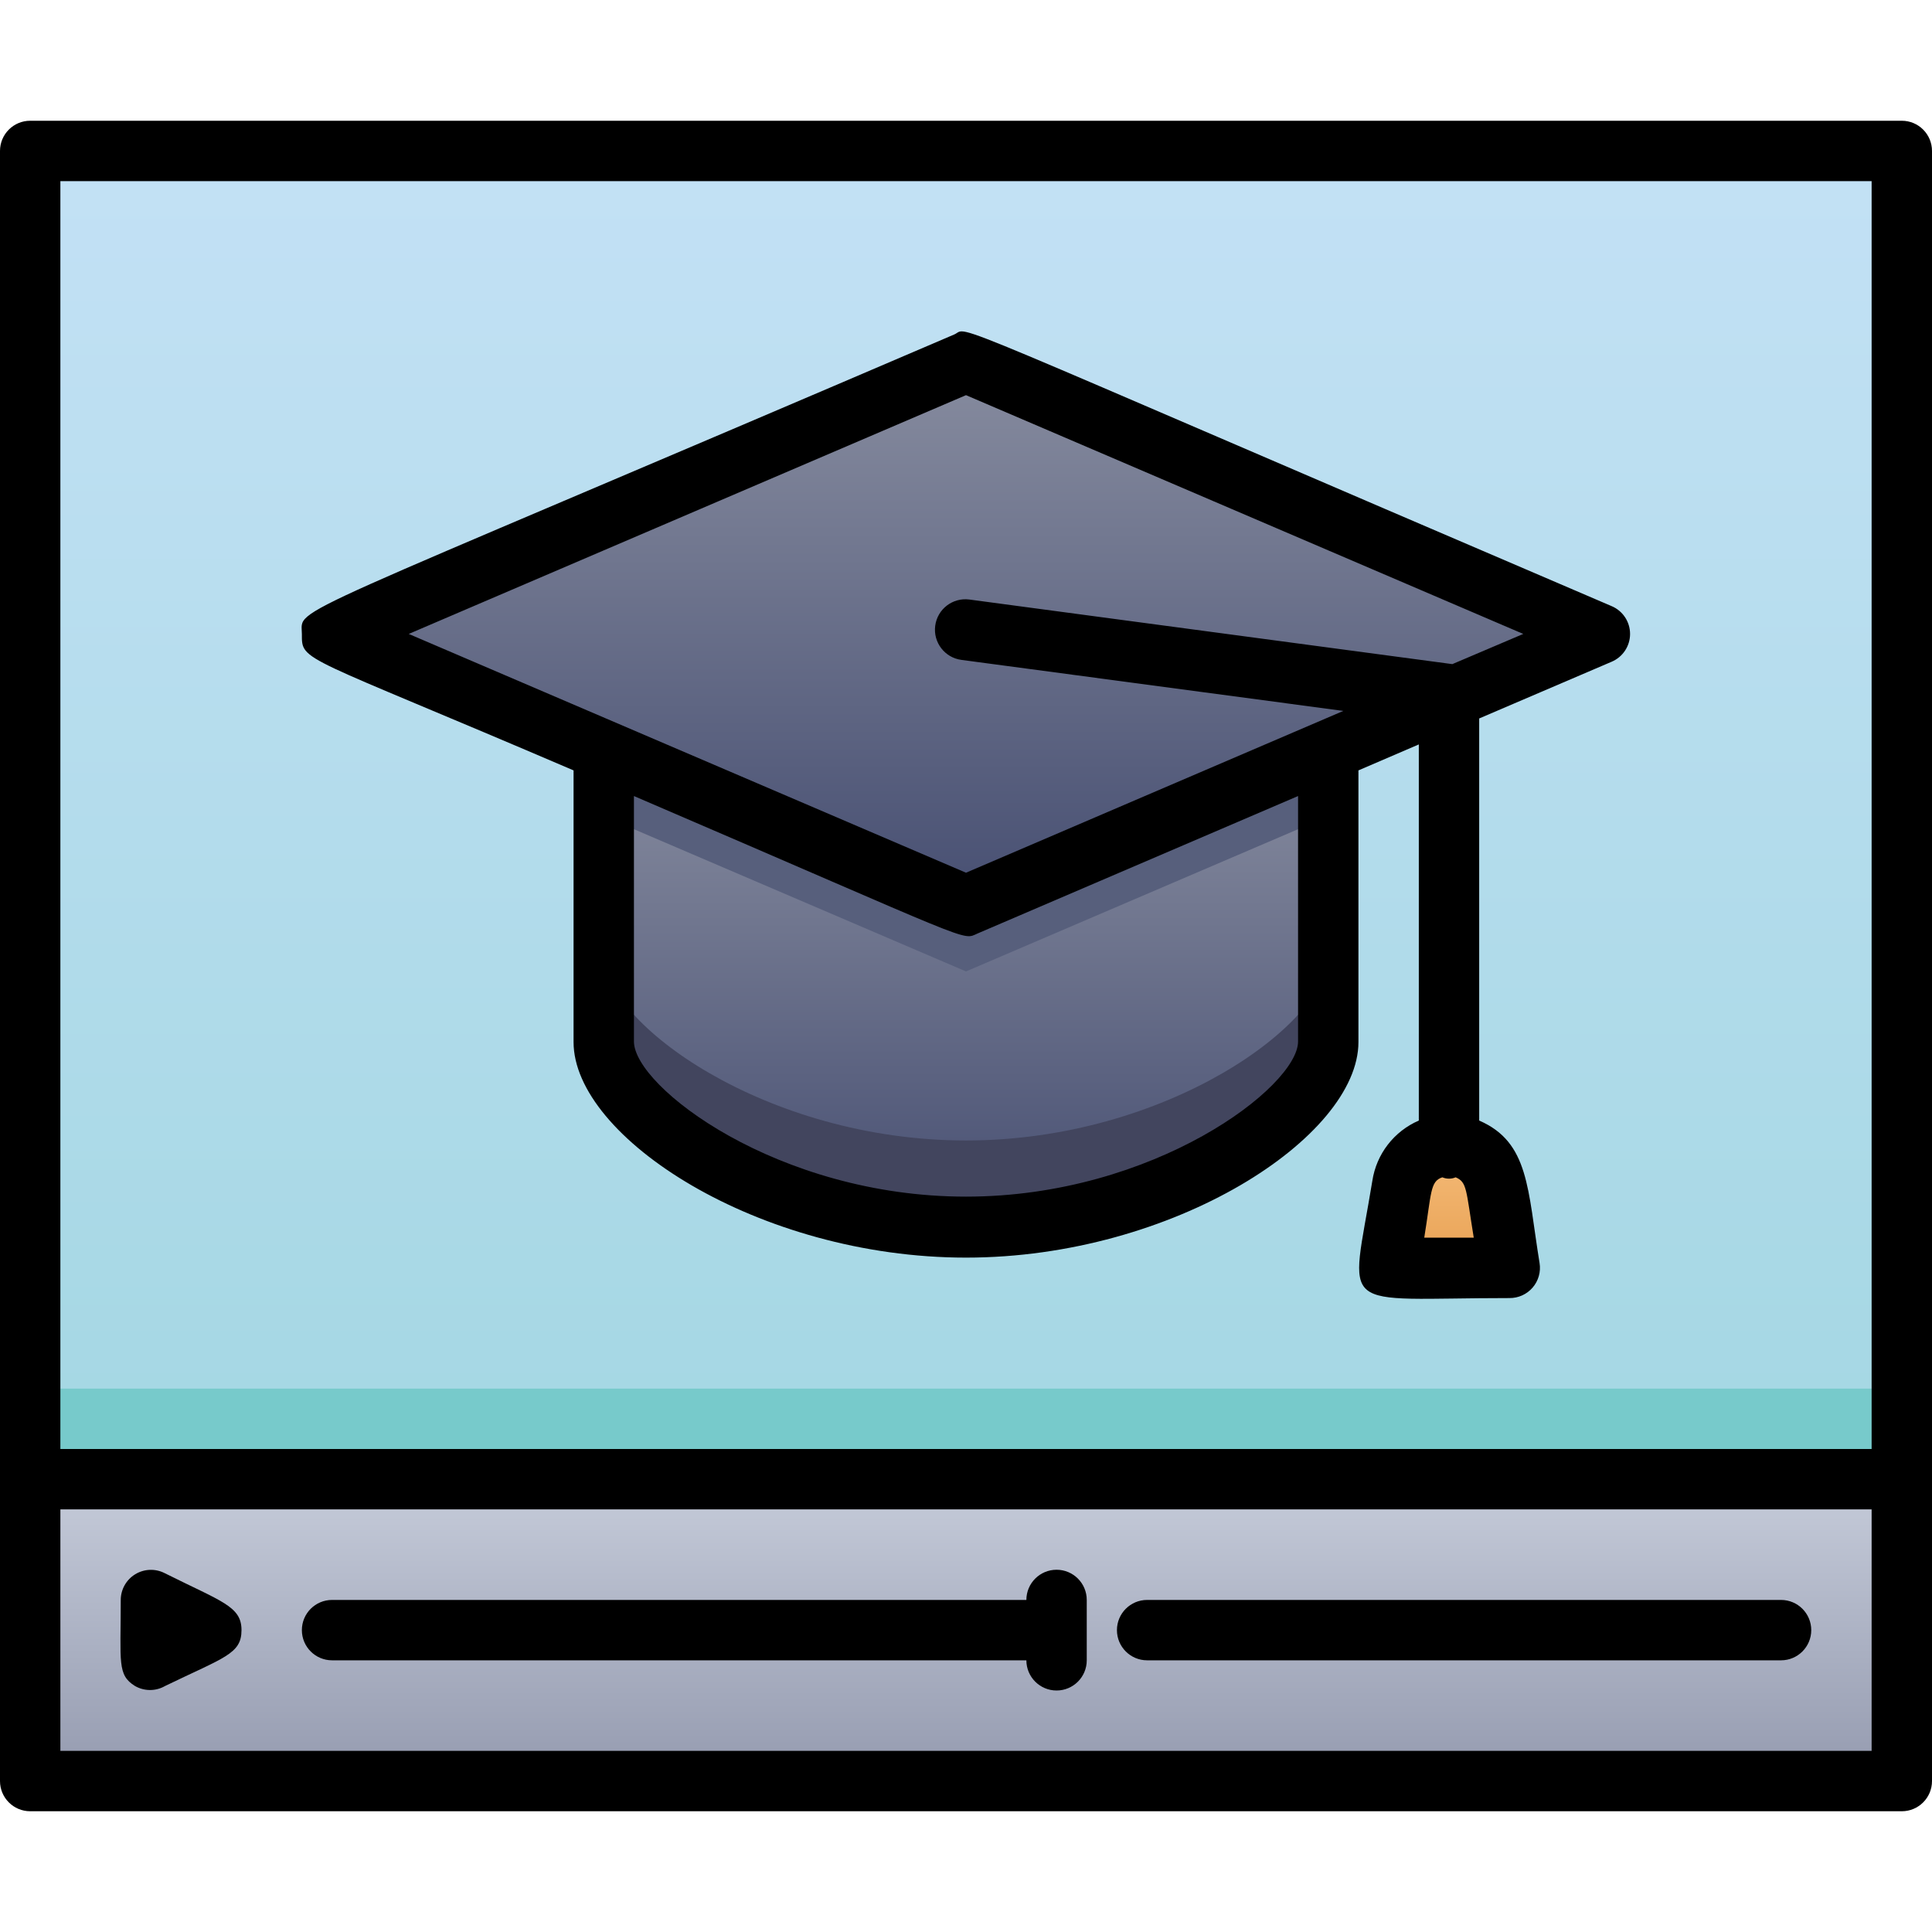
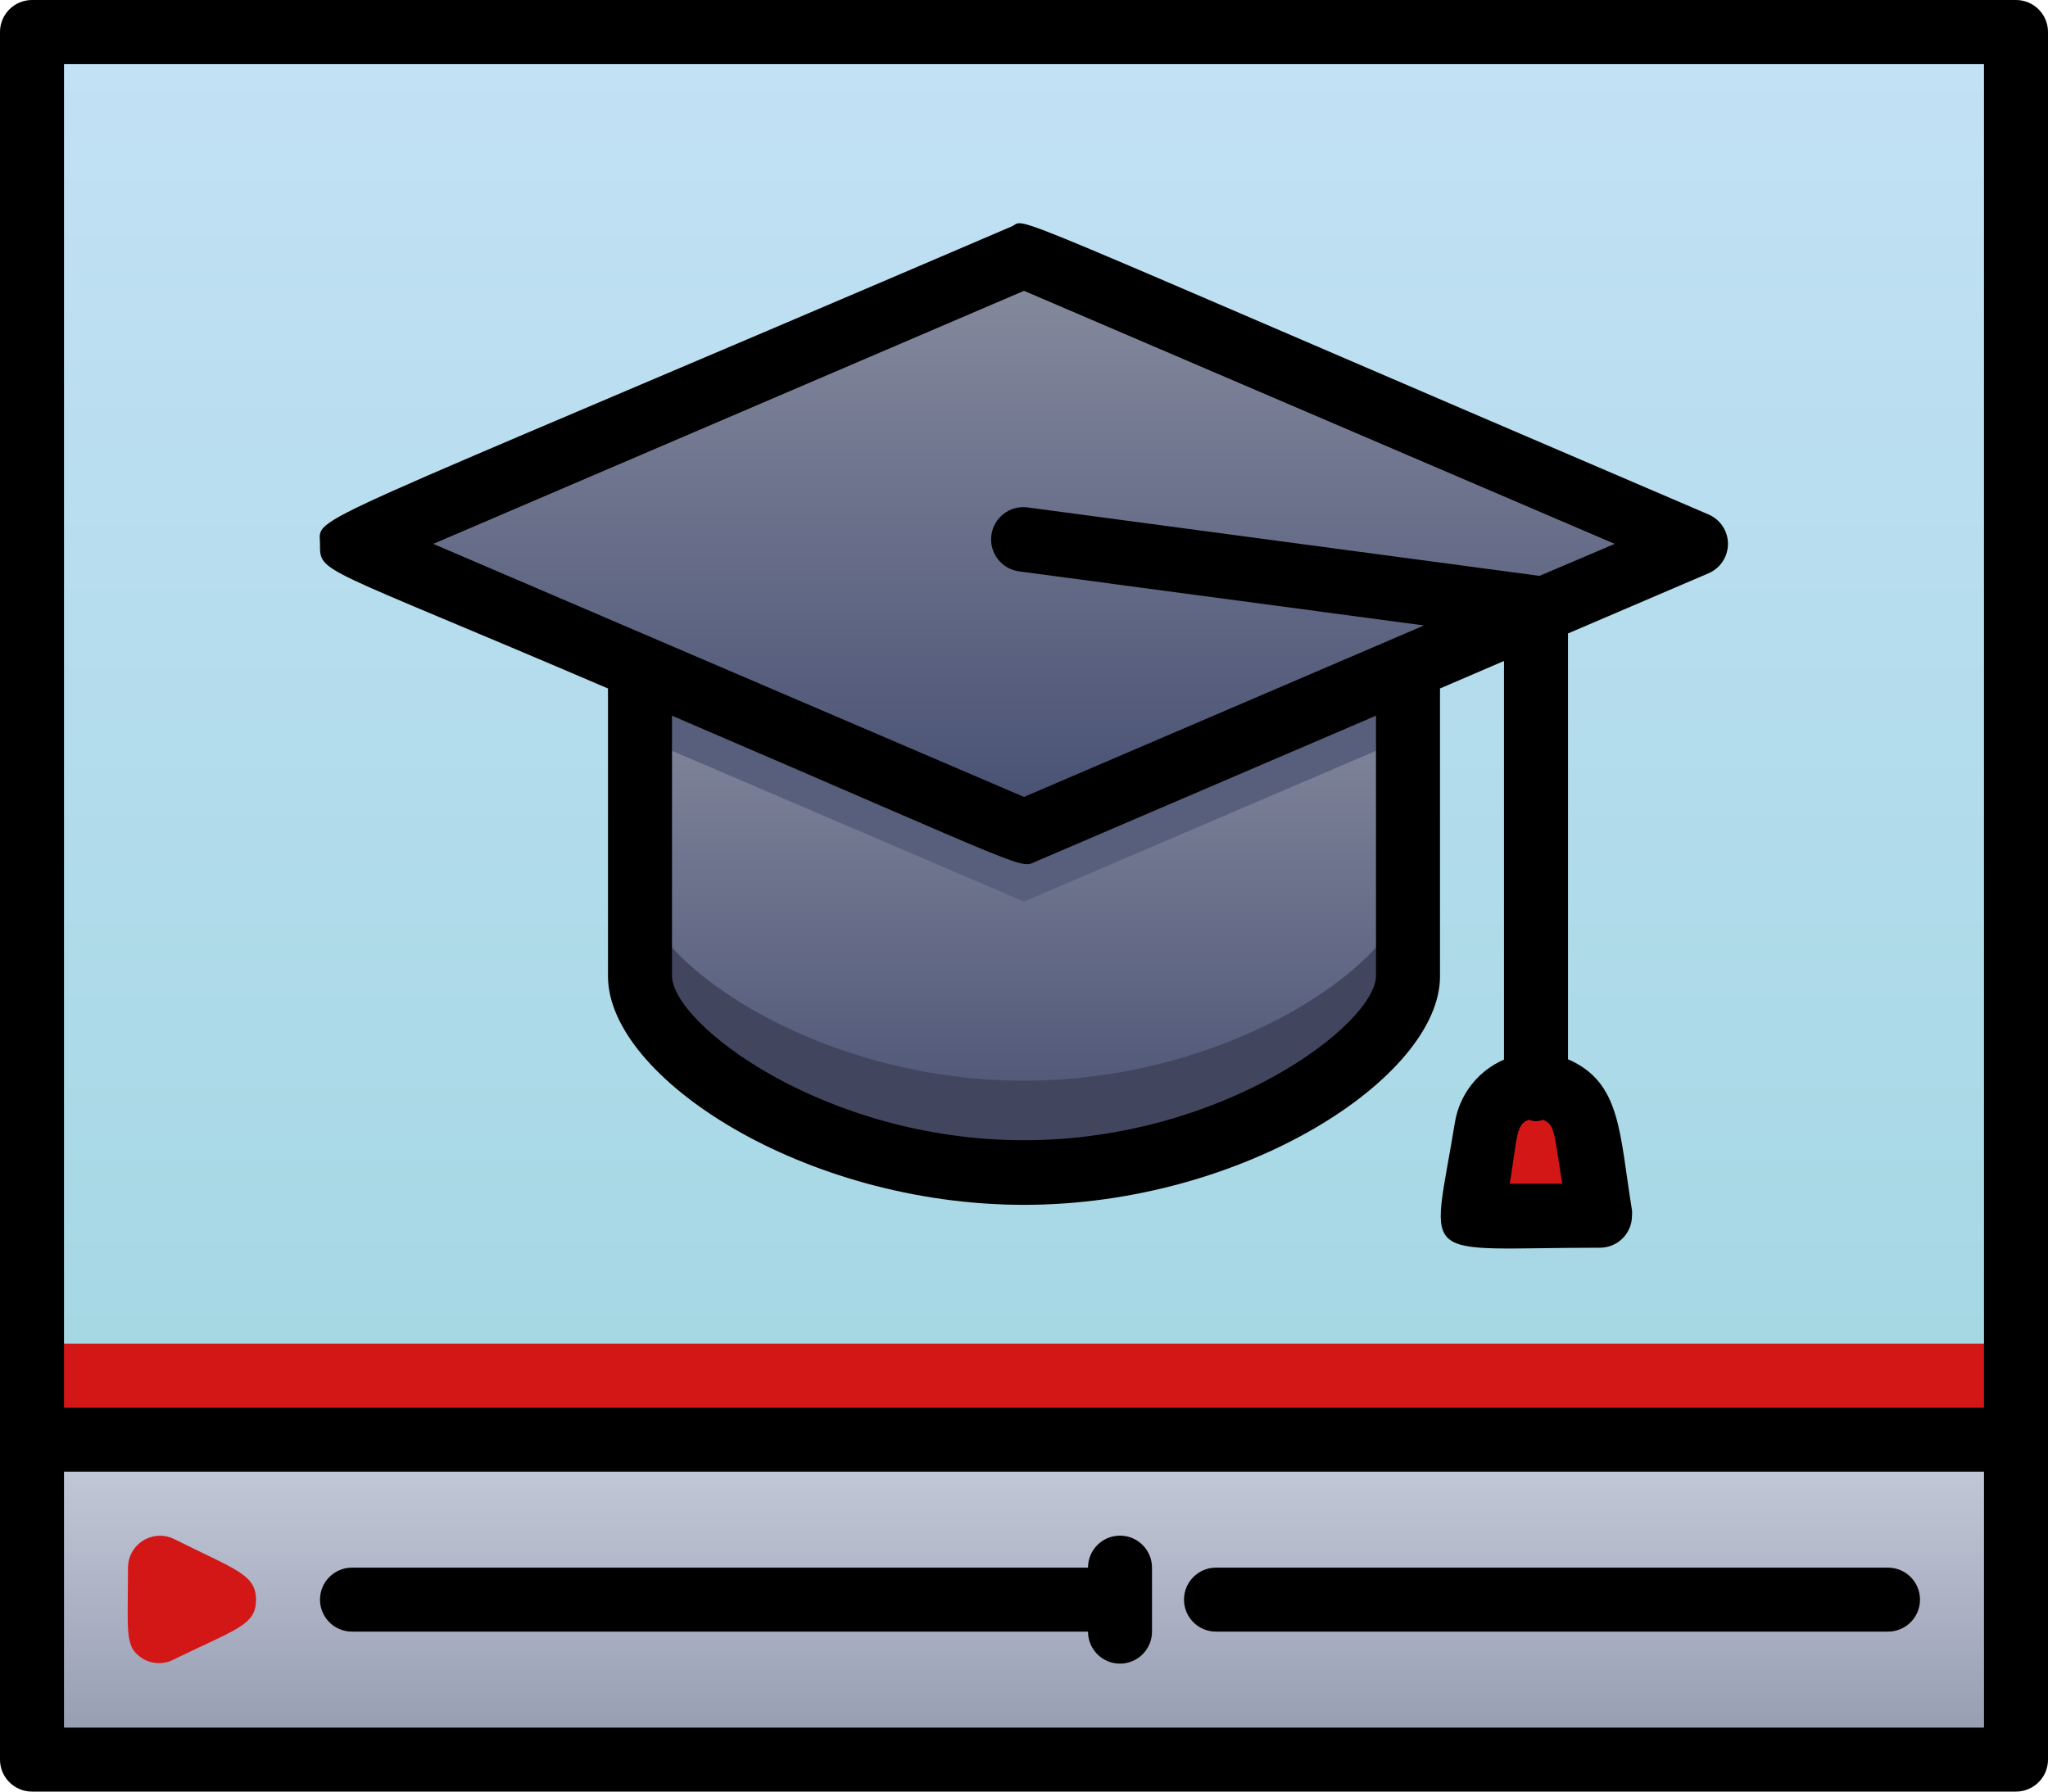
- <svg xmlns="http://www.w3.org/2000/svg" xmlns:xlink="http://www.w3.org/1999/xlink" viewBox="0 0 64 64">
+ <svg xmlns="http://www.w3.org/2000/svg" xmlns:xlink="http://www.w3.org/1999/xlink" id="图层_1" data-name="图层 1" viewBox="0 0 64 56">
  <defs>
-     <style>.cls-1{fill:url(#linear-gradient);}.cls-2{fill:#77cacb;}.cls-3{fill:url(#linear-gradient-2);}.cls-4{fill:url(#linear-gradient-3);}.cls-5{fill:#42455e;}.cls-6{fill:#575f7c;}.cls-7{fill:url(#linear-gradient-4);}.cls-8{fill:url(#linear-gradient-5);}</style>
-     <linearGradient id="linear-gradient" x1="32" y1="59" x2="32" y2="5" gradientUnits="userSpaceOnUse">
+     <style>.cls-1{fill:url(#未命名的渐变);}.cls-2{fill:#d31616;}.cls-3{fill:url(#未命名的渐变_2);}.cls-4{fill:url(#未命名的渐变_3);}.cls-5{fill:#42455e;}.cls-6{fill:#575f7c;}.cls-7{fill:url(#未命名的渐变_4);}</style>
+     <linearGradient id="未命名的渐变" x1="32" y1="7.36" x2="32" y2="61.36" gradientTransform="matrix(1, 0, 0, -1, 0, 62)" gradientUnits="userSpaceOnUse">
      <stop offset="0" stop-color="#9dd5df" />
      <stop offset="1" stop-color="#c3e1f5" />
    </linearGradient>
-     <linearGradient id="linear-gradient-2" x1="32" y1="59" x2="32" y2="49" gradientUnits="userSpaceOnUse">
+     <linearGradient id="未命名的渐变_2" x1="32" y1="7" x2="32" y2="17" gradientTransform="matrix(1, 0, 0, -1, 0, 62)" gradientUnits="userSpaceOnUse">
      <stop offset="0" stop-color="#949aaf" />
      <stop offset="1" stop-color="#c6ccda" />
    </linearGradient>
-     <linearGradient id="linear-gradient-3" x1="32" y1="40.64" x2="32" y2="24.86" gradientUnits="userSpaceOnUse">
+     <linearGradient id="未命名的渐变_3" x1="32" y1="25.36" x2="32" y2="41.14" gradientTransform="matrix(1, 0, 0, -1, 0, 66)" gradientUnits="userSpaceOnUse">
      <stop offset="0" stop-color="#474f72" />
      <stop offset="1" stop-color="#878c9f" />
    </linearGradient>
-     <linearGradient id="linear-gradient-4" y1="30" y2="12" xlink:href="#linear-gradient-3" />
-     <linearGradient id="linear-gradient-5" x1="48" y1="42" x2="48" y2="37.91" gradientUnits="userSpaceOnUse">
-       <stop offset="0" stop-color="#e9a254" />
-       <stop offset="1" stop-color="#f4bb79" />
-     </linearGradient>
+     <linearGradient id="未命名的渐变_4" y1="36" y2="54" gradientTransform="matrix(1, 0, 0, -1, 0, 62)" xlink:href="#未命名的渐变_3" />
  </defs>
-   <g id="Tutorial">
-     <rect class="cls-1" x="1" y="5" width="62" height="54" />
-     <rect class="cls-2" x="1" y="46" width="62" height="13" />
-     <rect class="cls-3" x="1" y="49" width="62" height="10" />
-     <path class="cls-4" d="M44,24.86V34.5c0,2.26-5.37,6.14-12,6.14S20,36.76,20,34.5V24.86Z" />
-     <path class="cls-5" d="M44,31.64V34.5c0,2.26-5.37,6.14-12,6.14S20,36.76,20,34.5V31.64c0,2.26,5.37,6.14,12,6.14S44,33.9,44,31.64Z" />
-     <polygon class="cls-6" points="44 24.86 44 27.04 32 32.18 20 27.04 20 24.86 44 24.86" />
-     <polygon class="cls-7" points="32 30 11 21 32 12 53 21 32 30" />
-     <path class="cls-8" d="M49.55,39.25,50,42H46l.45-2.75A1.57,1.57,0,0,1,49.55,39.25Z" />
-     <path d="M63,4H1A1,1,0,0,0,0,5V59a1,1,0,0,0,1,1H63a1,1,0,0,0,1-1V5A1,1,0,0,0,63,4ZM62,6V48H2V6Zm0,52H2V50H62Z" />
-     <path d="M19,25.52v9c0,3.15,6.12,7.14,13,7.14s13-4,13-7.14v-9l2-.86V37.12a2.6,2.6,0,0,0-1.54,2C44.73,43.58,44.21,43,50,43a1,1,0,0,0,1-1.16c-.4-2.45-.34-4-2-4.72V23.8l4.39-1.88a1,1,0,0,0,0-1.84c-23-9.85-21.22-9.24-21.78-9C8.91,20.81,10,20.06,10,21S9.9,21.62,19,25.52ZM47.18,41c.24-1.48.19-1.87.6-2a.56.56,0,0,0,.44,0c.38.16.34.4.6,2ZM43,34.5c0,1.49-4.76,5.14-11,5.14S21,36,21,34.5V26.37c11.48,4.93,10.84,4.79,11.39,4.55L43,26.37ZM32,13.09,50.46,21l-2.35,1-16-2.14a1,1,0,0,0-.26,2l12.65,1.69L32,28.91,13.54,21Z" />
-     <path d="M4.47,55.85a1,1,0,0,0,1,0C7.43,54.9,8,54.79,8,54s-.65-.94-2.55-1.89A1,1,0,0,0,4,53C4,55.08,3.88,55.48,4.47,55.85Z" />
-     <path d="M11,55H34a1,1,0,0,0,2,0V53a1,1,0,0,0-2,0H11A1,1,0,0,0,11,55Z" />
-     <path d="M38,55H59a1,1,0,0,0,0-2H38A1,1,0,0,0,38,55Z" />
-   </g>
+   <rect class="cls-1" x="1" y="0.64" width="62" height="54" />
+   <rect class="cls-2" x="1" y="42" width="62" height="13" />
+   <rect class="cls-3" x="1" y="45" width="62" height="10" />
+   <path class="cls-4" d="M44,24.86V34.5c0,2.26-5.37,6.14-12,6.14S20,36.76,20,34.5V24.86Z" transform="translate(0 -4)" />
+   <path class="cls-5" d="M44,31.64V34.5c0,2.26-5.37,6.14-12,6.14S20,36.76,20,34.5V31.64c0,2.26,5.37,6.14,12,6.14S44,33.9,44,31.64Z" transform="translate(0 -4)" />
+   <polygon class="cls-6" points="44 20.86 44 23.04 32 28.18 20 23.04 20 20.86 44 20.86" />
+   <polygon class="cls-7" points="32 26 11 17 32 8 53 17 32 26" />
+   <path class="cls-2" d="M49.55,39.25,50,42H46l.45-2.75a1.57,1.57,0,0,1,3.1,0Z" transform="translate(0 -4)" />
+   <path d="M63,4H1A1,1,0,0,0,0,5V59a1,1,0,0,0,1,1H63a1,1,0,0,0,1-1V5A1,1,0,0,0,63,4ZM62,6V48H2V6Zm0,52H2V50H62Z" transform="translate(0 -4)" />
+   <path d="M19,25.52v9c0,3.15,6.12,7.14,13,7.14s13-4,13-7.14v-9l2-.86V37.12a2.6,2.6,0,0,0-1.54,2C44.73,43.58,44.21,43,50,43a1,1,0,0,0,1-1,1,1,0,0,0,0-.17c-.4-2.45-.34-4-2-4.72V23.8l4.39-1.88a1,1,0,0,0,.53-1.31,1,1,0,0,0-.53-.53c-23-9.85-21.22-9.24-21.78-9C8.91,20.81,10,20.06,10,21S9.9,21.62,19,25.52ZM47.18,41c.24-1.48.19-1.87.6-2a.56.56,0,0,0,.44,0c.38.16.34.4.6,2ZM43,34.5c0,1.49-4.76,5.14-11,5.14S21,36,21,34.5V26.37c11.48,4.93,10.84,4.79,11.39,4.55L43,26.37ZM32,13.09,50.46,21l-2.35,1-16-2.14a1,1,0,1,0-.26,2L44.5,23.55,32,28.91,13.54,21Z" transform="translate(0 -4)" />
+   <path class="cls-2" d="M4.47,55.85a1,1,0,0,0,1,0C7.43,54.9,8,54.79,8,54s-.65-.94-2.55-1.89A1,1,0,0,0,4,53C4,55.08,3.88,55.48,4.47,55.85Z" transform="translate(0 -4)" />
+   <path d="M11,55H34a1,1,0,0,0,2,0V53a1,1,0,0,0-2,0H11a1,1,0,0,0,0,2Z" transform="translate(0 -4)" />
+   <path d="M38,55H59a1,1,0,0,0,0-2H38a1,1,0,0,0,0,2Z" transform="translate(0 -4)" />
</svg>
